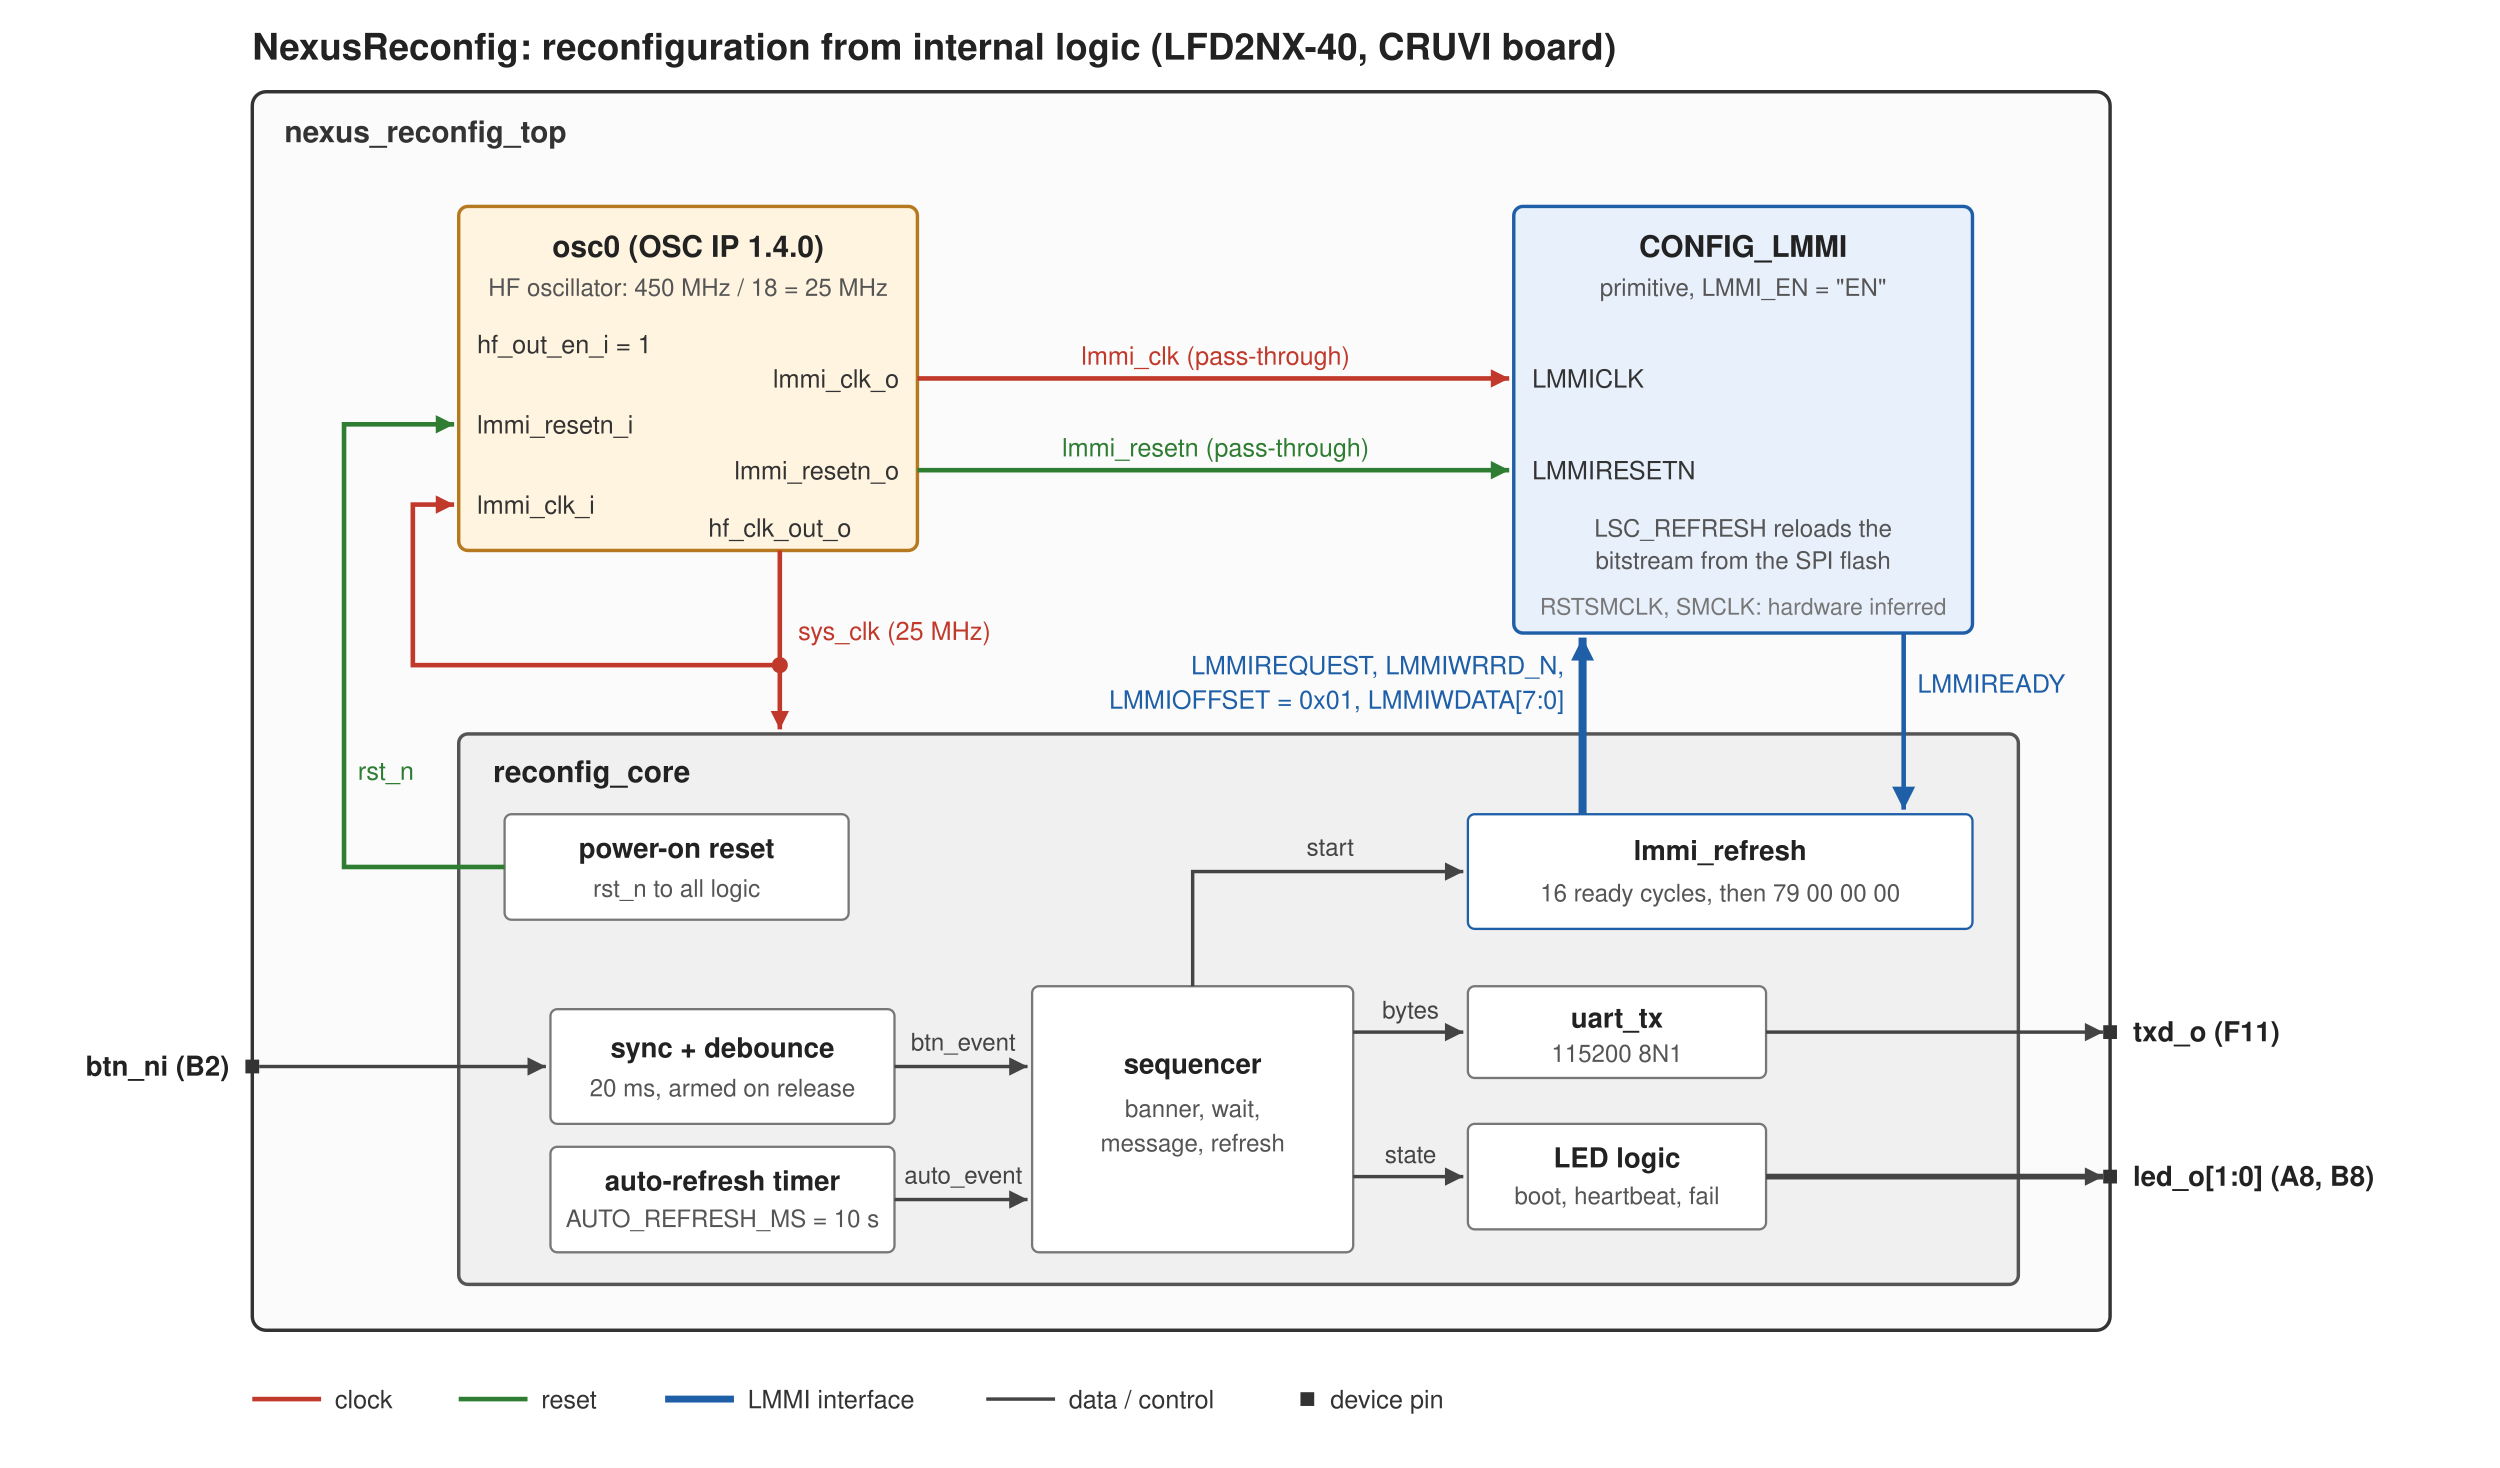
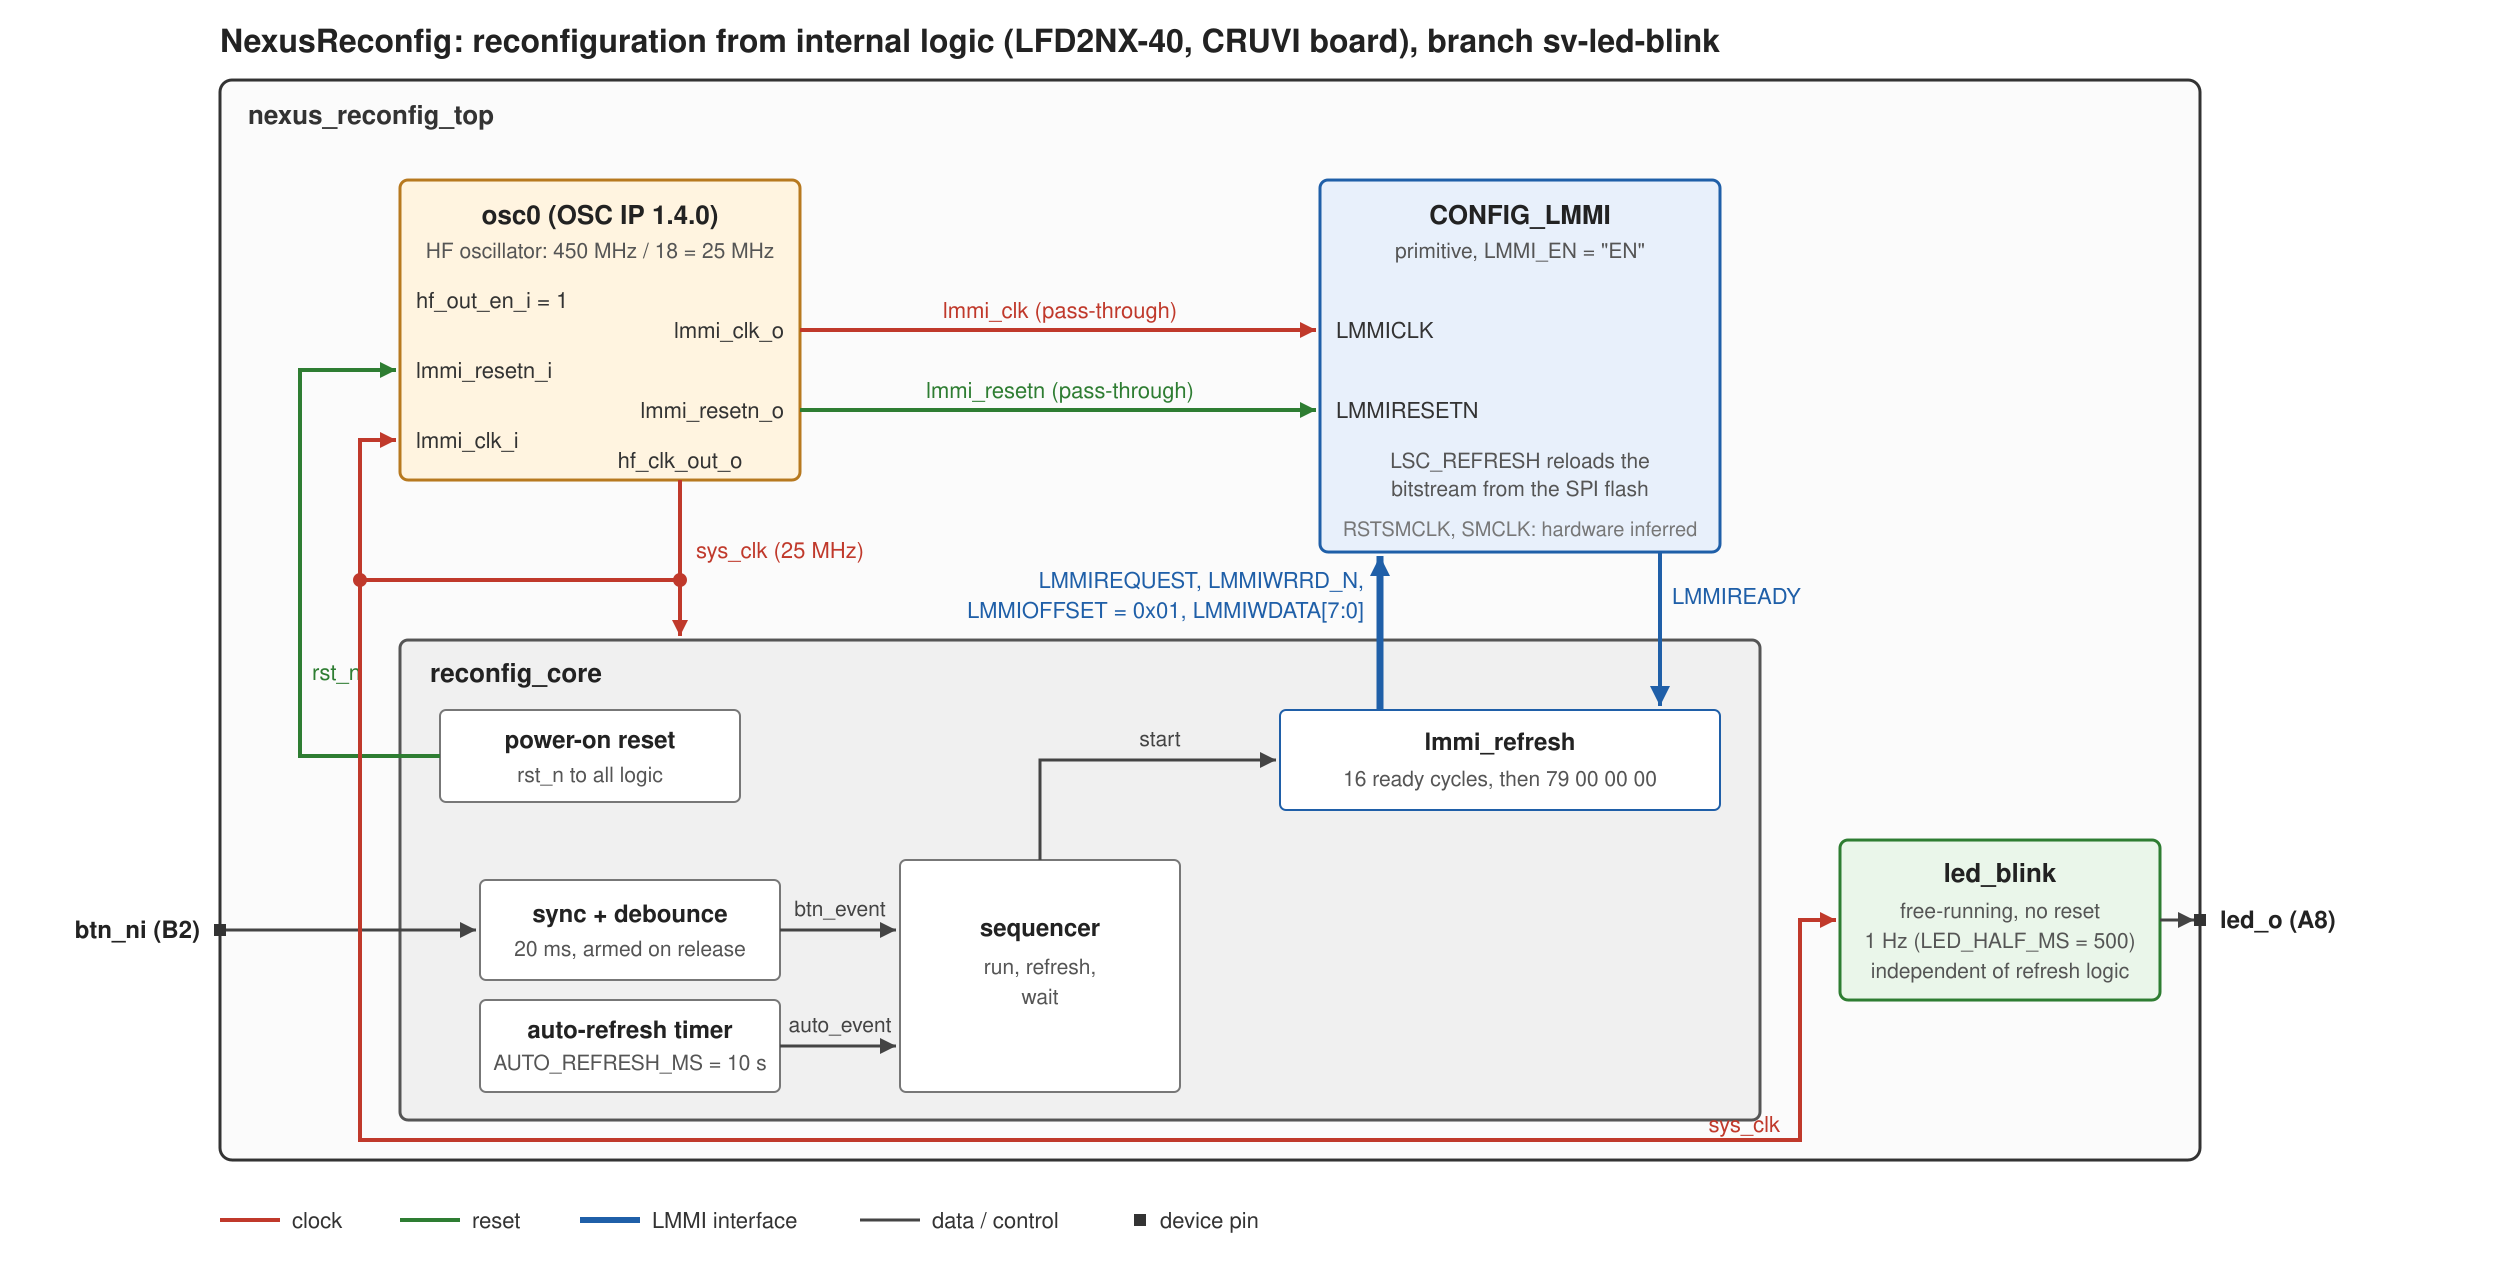
- <svg xmlns="http://www.w3.org/2000/svg" width="1090" height="640" viewBox="0 0 1090 640" font-family="Segoe UI, Helvetica, Arial, sans-serif">
+ <svg xmlns="http://www.w3.org/2000/svg" width="1250" height="640" viewBox="0 0 1250 640" font-family="Segoe UI, Helvetica, Arial, sans-serif">
  <defs>
    <marker id="a-clk" viewBox="0 0 8 8" refX="8" refY="4" markerWidth="8" markerHeight="8" markerUnits="userSpaceOnUse" orient="auto">
      <path d="M0,0 L8,4 L0,8 z" fill="#c0392b" />
    </marker>
    <marker id="a-rst" viewBox="0 0 8 8" refX="8" refY="4" markerWidth="8" markerHeight="8" markerUnits="userSpaceOnUse" orient="auto">
      <path d="M0,0 L8,4 L0,8 z" fill="#2e7d32" />
    </marker>
    <marker id="a-lmmi" viewBox="0 0 8 8" refX="8" refY="4" markerWidth="10" markerHeight="10" markerUnits="userSpaceOnUse" orient="auto">
      <path d="M0,0 L8,4 L0,8 z" fill="#1f5fa8" />
    </marker>
    <marker id="a-dat" viewBox="0 0 8 8" refX="8" refY="4" markerWidth="8" markerHeight="8" markerUnits="userSpaceOnUse" orient="auto">
      <path d="M0,0 L8,4 L0,8 z" fill="#444" />
    </marker>
  </defs>
-   <rect x="0" y="0" width="1090" height="640" fill="#ffffff" />
+   <rect x="0" y="0" width="1250" height="640" fill="#ffffff" />
  <g transform="translate(40,0)">
-     <text x="70" y="26" font-size="16" font-weight="bold" fill="#222">NexusReconfig: reconfiguration from internal logic (LFD2NX-40, CRUVI board)</text>
-     <rect x="70" y="40" width="810" height="540" rx="6" fill="#fbfbfb" stroke="#333" stroke-width="1.5" />
+     <text x="70" y="26" font-size="16" font-weight="bold" fill="#222">NexusReconfig: reconfiguration from internal logic (LFD2NX-40, CRUVI board), branch sv-led-blink</text>
+     <rect x="70" y="40" width="990" height="540" rx="6" fill="#fbfbfb" stroke="#333" stroke-width="1.5" />
    <text x="84" y="62" font-size="13" font-weight="bold" fill="#333">nexus_reconfig_top</text>
    <rect x="160" y="90" width="200" height="150" rx="4" fill="#fff4e0" stroke="#b7791f" stroke-width="1.5" />
    <text x="260" y="112" font-size="13" font-weight="bold" text-anchor="middle" fill="#222">osc0 (OSC IP 1.4.0)</text>
    <text x="260" y="129" font-size="10.5" text-anchor="middle" fill="#555">HF oscillator: 450 MHz / 18 = 25 MHz</text>
    <text x="168" y="154" font-size="11" fill="#333">hf_out_en_i = 1</text>
    <text x="168" y="189" font-size="11" fill="#333">lmmi_resetn_i</text>
    <text x="168" y="224" font-size="11" fill="#333">lmmi_clk_i</text>
    <text x="352" y="169" font-size="11" text-anchor="end" fill="#333">lmmi_clk_o</text>
    <text x="352" y="209" font-size="11" text-anchor="end" fill="#333">lmmi_resetn_o</text>
    <text x="300" y="234" font-size="11" text-anchor="middle" fill="#333">hf_clk_out_o</text>
    <rect x="620" y="90" width="200" height="186" rx="4" fill="#e8f0fb" stroke="#1f5fa8" stroke-width="1.5" />
    <text x="720" y="112" font-size="13" font-weight="bold" text-anchor="middle" fill="#222">CONFIG_LMMI</text>
    <text x="720" y="129" font-size="10.5" text-anchor="middle" fill="#555">primitive, LMMI_EN = "EN"</text>
    <text x="628" y="169" font-size="11" fill="#333">LMMICLK</text>
    <text x="628" y="209" font-size="11" fill="#333">LMMIRESETN</text>
    <text x="720" y="234" font-size="10.5" text-anchor="middle" fill="#555">LSC_REFRESH reloads the</text>
    <text x="720" y="248" font-size="10.5" text-anchor="middle" fill="#555">bitstream from the SPI flash</text>
    <text x="720" y="268" font-size="10" text-anchor="middle" fill="#777">RSTSMCLK, SMCLK: hardware inferred</text>
    <rect x="160" y="320" width="680" height="240" rx="4" fill="#f0f0f0" stroke="#555" stroke-width="1.5" />
    <text x="175" y="341" font-size="13" font-weight="bold" fill="#222">reconfig_core</text>
    <rect x="180" y="355" width="150" height="46" rx="3" fill="#fff" stroke="#777" />
    <text x="255" y="374" font-size="12" font-weight="bold" text-anchor="middle" fill="#222">power-on reset</text>
    <text x="255" y="391" font-size="10.5" text-anchor="middle" fill="#555">rst_n to all logic</text>
    <rect x="200" y="440" width="150" height="50" rx="3" fill="#fff" stroke="#777" />
    <text x="275" y="461" font-size="12" font-weight="bold" text-anchor="middle" fill="#222">sync + debounce</text>
    <text x="275" y="478" font-size="10.5" text-anchor="middle" fill="#555">20 ms, armed on release</text>
    <rect x="200" y="500" width="150" height="46" rx="3" fill="#fff" stroke="#777" />
    <text x="275" y="519" font-size="12" font-weight="bold" text-anchor="middle" fill="#222">auto-refresh timer</text>
    <text x="275" y="535" font-size="10.5" text-anchor="middle" fill="#555">AUTO_REFRESH_MS = 10 s</text>
    <rect x="410" y="430" width="140" height="116" rx="3" fill="#fff" stroke="#777" />
    <text x="480" y="468" font-size="12" font-weight="bold" text-anchor="middle" fill="#222">sequencer</text>
-     <text x="480" y="487" font-size="10.5" text-anchor="middle" fill="#555">banner, wait,</text>
-     <text x="480" y="502" font-size="10.5" text-anchor="middle" fill="#555">message, refresh</text>
+     <text x="480" y="487" font-size="10.5" text-anchor="middle" fill="#555">run, refresh,</text>
+     <text x="480" y="502" font-size="10.5" text-anchor="middle" fill="#555">wait</text>
    <rect x="600" y="355" width="220" height="50" rx="3" fill="#fff" stroke="#1f5fa8" />
    <text x="710" y="375" font-size="12" font-weight="bold" text-anchor="middle" fill="#222">lmmi_refresh</text>
    <text x="710" y="393" font-size="10.5" text-anchor="middle" fill="#555">16 ready cycles, then 79 00 00 00</text>
-     <rect x="600" y="430" width="130" height="40" rx="3" fill="#fff" stroke="#777" />
-     <text x="665" y="448" font-size="12" font-weight="bold" text-anchor="middle" fill="#222">uart_tx</text>
-     <text x="665" y="463" font-size="10.5" text-anchor="middle" fill="#555">115200 8N1</text>
-     <rect x="600" y="490" width="130" height="46" rx="3" fill="#fff" stroke="#777" />
-     <text x="665" y="509" font-size="12" font-weight="bold" text-anchor="middle" fill="#222">LED logic</text>
-     <text x="665" y="525" font-size="10.5" text-anchor="middle" fill="#555">boot, heartbeat, fail</text>
    <path d="M300,240 V318" fill="none" stroke="#c0392b" stroke-width="2" marker-end="url(#a-clk)" />
    <path d="M300,290 H140 V220 H158" fill="none" stroke="#c0392b" stroke-width="2" marker-end="url(#a-clk)" />
    <circle cx="300" cy="290" r="3.5" fill="#c0392b" />
    <text x="308" y="279" font-size="11" fill="#c0392b">sys_clk (25 MHz)</text>
    <path d="M360,165 H618" fill="none" stroke="#c0392b" stroke-width="2" marker-end="url(#a-clk)" />
    <text x="490" y="159" font-size="11" text-anchor="middle" fill="#c0392b">lmmi_clk (pass-through)</text>
    <path d="M180,378 H110 V185 H158" fill="none" stroke="#2e7d32" stroke-width="2" marker-end="url(#a-rst)" />
    <text x="116" y="340" font-size="11" fill="#2e7d32">rst_n</text>
    <path d="M360,205 H618" fill="none" stroke="#2e7d32" stroke-width="2" marker-end="url(#a-rst)" />
    <text x="490" y="199" font-size="11" text-anchor="middle" fill="#2e7d32">lmmi_resetn (pass-through)</text>
    <path d="M650,355 V278" fill="none" stroke="#1f5fa8" stroke-width="3.5" marker-end="url(#a-lmmi)" />
    <text x="642" y="294" font-size="11" text-anchor="end" fill="#1f5fa8">LMMIREQUEST, LMMIWRRD_N,</text>
    <text x="642" y="309" font-size="11" text-anchor="end" fill="#1f5fa8">LMMIOFFSET = 0x01, LMMIWDATA[7:0]</text>
    <path d="M790,276 V353" fill="none" stroke="#1f5fa8" stroke-width="2" marker-end="url(#a-lmmi)" />
    <text x="796" y="302" font-size="11" fill="#1f5fa8">LMMIREADY</text>
    <rect x="67" y="462" width="6" height="6" fill="#333" />
    <text x="60" y="469" font-size="12" font-weight="bold" text-anchor="end" fill="#222">btn_ni (B2)</text>
    <path d="M73,465 H198" fill="none" stroke="#444" stroke-width="1.5" marker-end="url(#a-dat)" />
    <path d="M350,465 H408" fill="none" stroke="#444" stroke-width="1.5" marker-end="url(#a-dat)" />
    <text x="380" y="458" font-size="10.5" text-anchor="middle" fill="#444">btn_event</text>
    <path d="M350,523 H408" fill="none" stroke="#444" stroke-width="1.5" marker-end="url(#a-dat)" />
    <text x="380" y="516" font-size="10.5" text-anchor="middle" fill="#444">auto_event</text>
    <path d="M480,430 V380 H598" fill="none" stroke="#444" stroke-width="1.5" marker-end="url(#a-dat)" />
    <text x="540" y="373" font-size="10.5" text-anchor="middle" fill="#444">start</text>
-     <path d="M550,450 H598" fill="none" stroke="#444" stroke-width="1.5" marker-end="url(#a-dat)" />
-     <text x="575" y="444" font-size="10.5" text-anchor="middle" fill="#444">bytes</text>
-     <path d="M550,513 H598" fill="none" stroke="#444" stroke-width="1.5" marker-end="url(#a-dat)" />
-     <text x="575" y="507" font-size="10.5" text-anchor="middle" fill="#444">state</text>
-     <path d="M730,450 H877" fill="none" stroke="#444" stroke-width="1.5" marker-end="url(#a-dat)" />
-     <rect x="877" y="447" width="6" height="6" fill="#333" />
-     <text x="890" y="454" font-size="12" font-weight="bold" fill="#222">txd_o (F11)</text>
-     <path d="M730,513 H877" fill="none" stroke="#444" stroke-width="2.5" marker-end="url(#a-dat)" />
-     <rect x="877" y="510" width="6" height="6" fill="#333" />
-     <text x="890" y="517" font-size="12" font-weight="bold" fill="#222">led_o[1:0] (A8, B8)</text>
+     <rect x="880" y="420" width="160" height="80" rx="4" fill="#eaf6ea" stroke="#2e7d32" stroke-width="1.5" />
+     <text x="960" y="441" font-size="13" font-weight="bold" text-anchor="middle" fill="#222">led_blink</text>
+     <text x="960" y="459" font-size="10.5" text-anchor="middle" fill="#555">free-running, no reset</text>
+     <text x="960" y="474" font-size="10.5" text-anchor="middle" fill="#555">1 Hz (LED_HALF_MS = 500)</text>
+     <text x="960" y="489" font-size="10.5" text-anchor="middle" fill="#555">independent of refresh logic</text>
+     <path d="M140,290 V570 H860 V460 H878" fill="none" stroke="#c0392b" stroke-width="2" marker-end="url(#a-clk)" />
+     <circle cx="140" cy="290" r="3.5" fill="#c0392b" />
+     <text x="850" y="566" font-size="11" text-anchor="end" fill="#c0392b">sys_clk</text>
+     <path d="M1040,460 H1057" fill="none" stroke="#444" stroke-width="1.5" marker-end="url(#a-dat)" />
+     <rect x="1057" y="457" width="6" height="6" fill="#333" />
+     <text x="1070" y="464" font-size="12" font-weight="bold" fill="#222">led_o (A8)</text>
    <g font-size="11" fill="#333">
      <line x1="70" y1="610" x2="100" y2="610" stroke="#c0392b" stroke-width="2" />
      <text x="106" y="614">clock</text>
      <line x1="160" y1="610" x2="190" y2="610" stroke="#2e7d32" stroke-width="2" />
      <text x="196" y="614">reset</text>
      <line x1="250" y1="610" x2="280" y2="610" stroke="#1f5fa8" stroke-width="3" />
      <text x="286" y="614">LMMI interface</text>
      <line x1="390" y1="610" x2="420" y2="610" stroke="#444" stroke-width="1.5" />
      <text x="426" y="614">data / control</text>
      <rect x="527" y="607" width="6" height="6" fill="#333" />
      <text x="540" y="614">device pin</text>
    </g>
  </g>
</svg>
